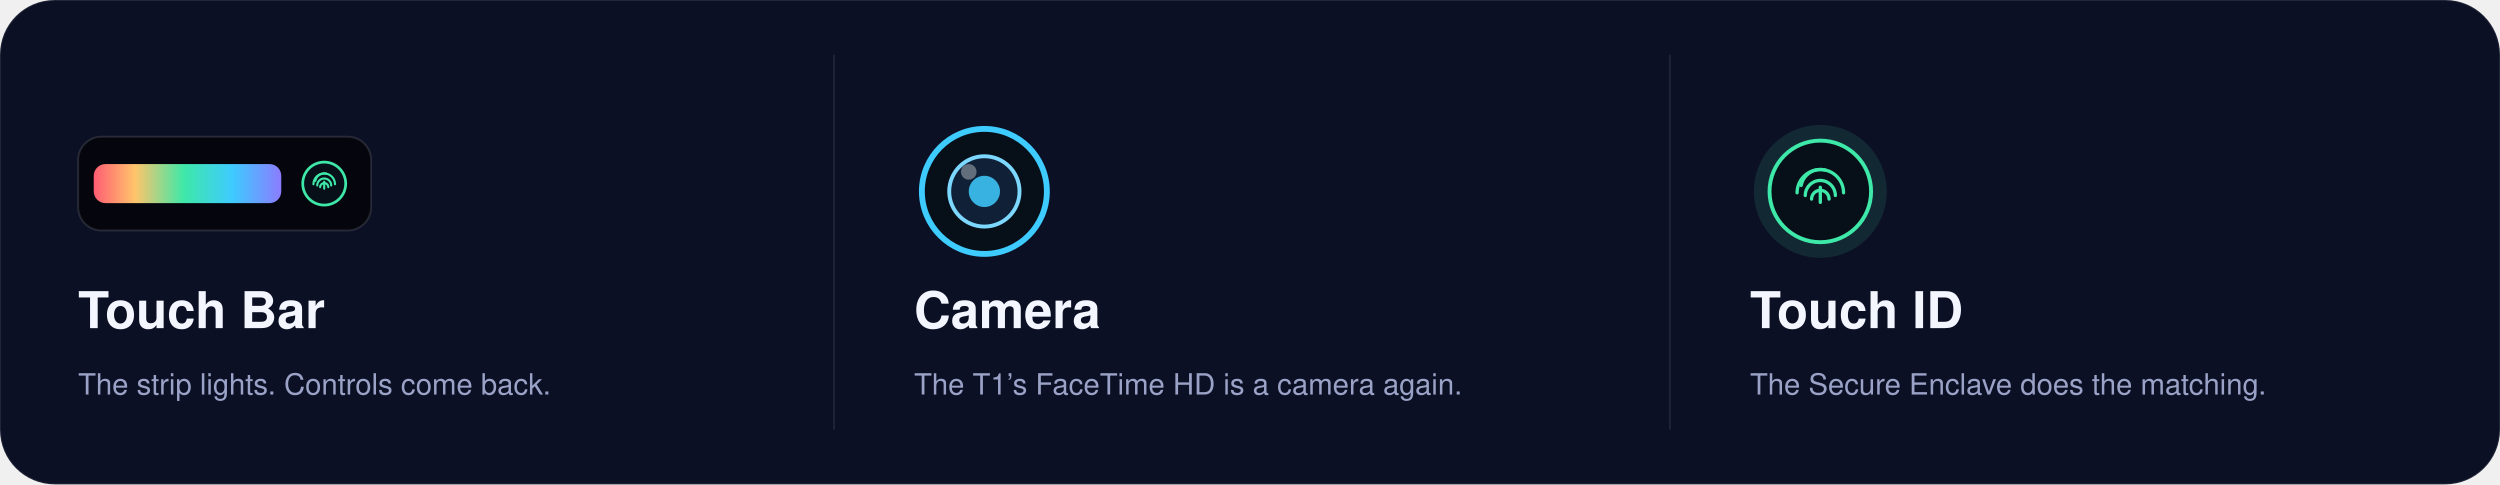
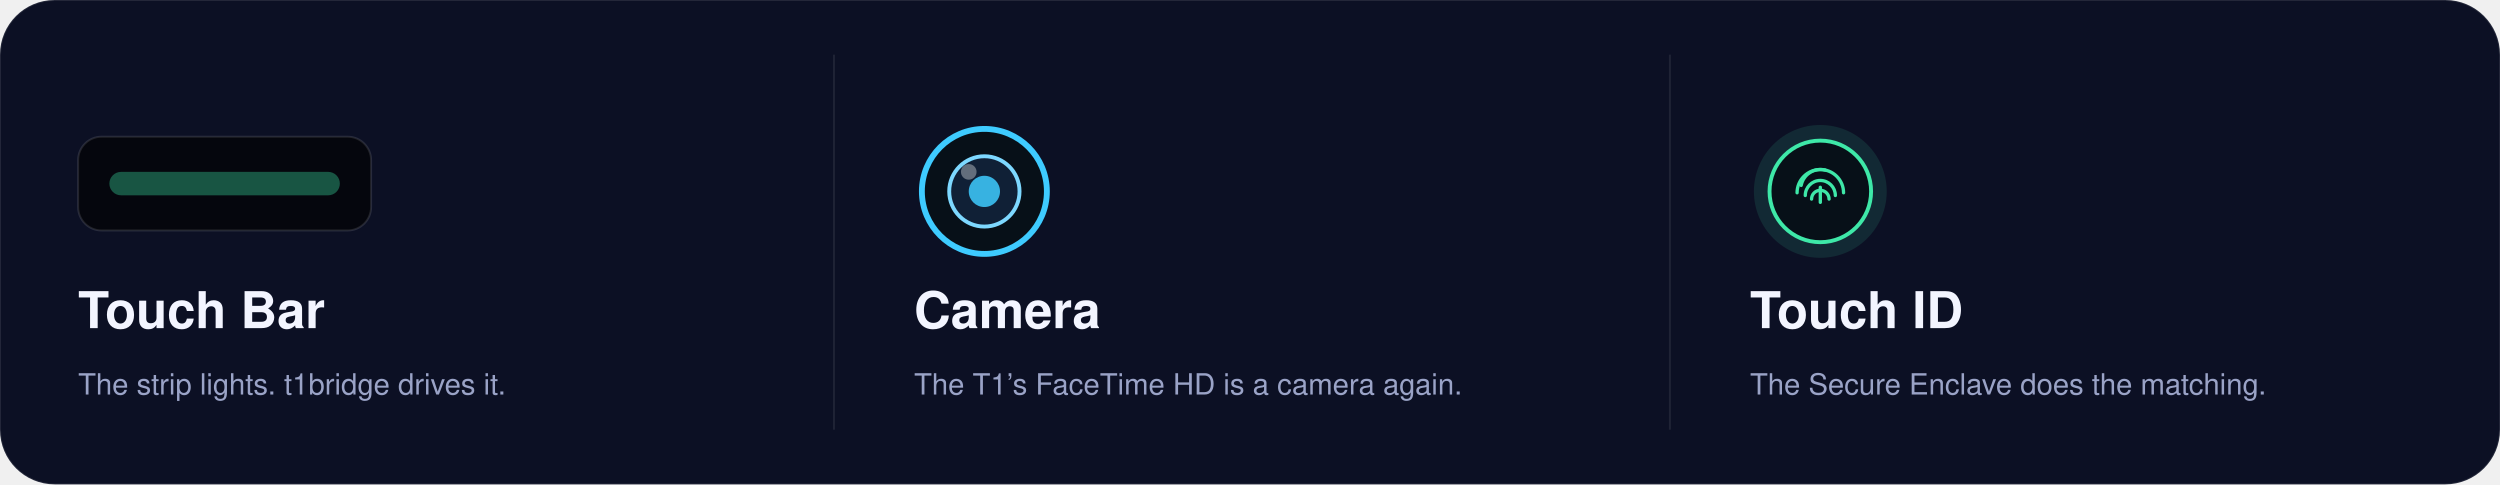
<svg xmlns="http://www.w3.org/2000/svg" width="1280" height="248" viewBox="0 0 1280 248" role="img" aria-label="What comes back: the Touch Bar, the camera, and Touch ID">
  <defs>
    <linearGradient id="bg" x1="0" y1="0" x2="1" y2="1">
      <stop offset="0" stop-color="#07091a" />
      <stop offset="0.55" stop-color="#101338" />
      <stop offset="1" stop-color="#1a1248" />
    </linearGradient>
    <linearGradient id="spectrum" x1="0" y1="0" x2="1" y2="0">
      <stop offset="0" stop-color="#ff5d73" />
      <stop offset="0.22" stop-color="#ffc46b" />
      <stop offset="0.48" stop-color="#3ee8a8" />
      <stop offset="0.74" stop-color="#3ecbff" />
      <stop offset="1" stop-color="#8b7cff" />
    </linearGradient>
    <linearGradient id="title" x1="0" y1="0" x2="1" y2="0">
      <stop offset="0" stop-color="#ffffff" />
      <stop offset="1" stop-color="#c5cdff" />
    </linearGradient>
    <linearGradient id="glass" x1="0" y1="0" x2="0" y2="1">
      <stop offset="0" stop-color="#ffffff" stop-opacity="0.10" />
      <stop offset="1" stop-color="#ffffff" stop-opacity="0.03" />
    </linearGradient>
    <radialGradient id="orbV" cx="0.5" cy="0.5" r="0.5">
      <stop offset="0" stop-color="#8b7cff" stop-opacity="0.55" />
      <stop offset="1" stop-color="#8b7cff" stop-opacity="0" />
    </radialGradient>
    <radialGradient id="orbC" cx="0.5" cy="0.5" r="0.5">
      <stop offset="0" stop-color="#3ecbff" stop-opacity="0.40" />
      <stop offset="1" stop-color="#3ecbff" stop-opacity="0" />
    </radialGradient>
    <radialGradient id="orbM" cx="0.5" cy="0.5" r="0.5">
      <stop offset="0" stop-color="#3ee8a8" stop-opacity="0.45" />
      <stop offset="1" stop-color="#3ee8a8" stop-opacity="0" />
    </radialGradient>
    <filter id="glow" x="-20%" y="-200%" width="140%" height="500%">
      <feGaussianBlur stdDeviation="14" />
    </filter>
    <filter id="soft" x="-50%" y="-50%" width="200%" height="200%">
      <feGaussianBlur stdDeviation="40" />
    </filter>
    <filter id="tinyglow" x="-40%" y="-40%" width="180%" height="180%">
      <feGaussianBlur stdDeviation="6" />
    </filter>
  </defs>
  <rect width="1280" height="248" rx="28" fill="#0c1024" stroke="#ffffff" stroke-opacity="0.10" />
  <g transform="translate(8 0)">
    <g transform="translate(32 70)">
      <rect width="150" height="48" rx="12" fill="#05060d" stroke="#ffffff" stroke-opacity="0.12" />
-       <rect x="8" y="14" width="96" height="20" rx="6" fill="url(#spectrum)" />
-       <circle cx="126" cy="24" r="11" fill="#071018" stroke="#3ee8a8" stroke-width="1.4" />
-       <g transform="translate(126 24)" fill="none" stroke="#3ee8a8" stroke-width="1.1" stroke-linecap="round">
-         <path d="M 0 -0.97 v 3.58" />
-         <path d="M -3.58 0.97 A 3.58 3.58 0 0 1 3.58 0.97" />
-         <path d="M -5.52 0.33 A 5.52 5.52 0 0 1 5.52 0.33" />
-         <path d="M -2.08 1.82 A 2.08 2.08 0 0 1 2.08 1.82" />
-         <path d="M -4.55 -1.43 A 4.68 4.68 0 0 1 1.17 -5.07" />
-       </g>
+       <rect x="16" y="18" width="118" height="12" rx="6" fill="#3ee8a8" fill-opacity="0.35" />
    </g>
    <text x="32" y="168" font-family="ui-sans-serif, system-ui, -apple-system, 'Segoe UI', Helvetica, Arial, sans-serif" font-size="26" font-weight="800" fill="#f3f5ff">Touch Bar</text>
-     <text x="32" y="202" font-family="ui-sans-serif, system-ui, -apple-system, 'Segoe UI', Helvetica, Arial, sans-serif" font-size="15" fill="#9aa3c7">The strip lights. Controls come back.</text>
+     <text x="32" y="202" font-family="ui-sans-serif, system-ui, -apple-system, 'Segoe UI', Helvetica, Arial, sans-serif" font-size="15" fill="#9aa3c7">The strip lights. t1bridge drives it.</text>
  </g>
  <line x1="427" y1="28" x2="427" y2="220" stroke="#ffffff" stroke-opacity="0.08" />
  <g transform="translate(436 0)">
    <g transform="translate(32 62)">
      <circle cx="36" cy="36" r="32" fill="#071018" stroke="#3ecbff" stroke-width="3" />
      <circle cx="36" cy="36" r="18" fill="#102036" stroke="#7dd8ff" stroke-width="2" />
      <circle cx="36" cy="36" r="8" fill="#3ecbff" opacity="0.85" />
      <circle cx="28" cy="26" r="4" fill="#ffffff" opacity="0.35" />
    </g>
    <text x="32" y="168" font-family="ui-sans-serif, system-ui, -apple-system, 'Segoe UI', Helvetica, Arial, sans-serif" font-size="26" font-weight="800" fill="#f3f5ff">Camera</text>
    <text x="32" y="202" font-family="ui-sans-serif, system-ui, -apple-system, 'Segoe UI', Helvetica, Arial, sans-serif" font-size="15" fill="#9aa3c7">The T1’s FaceTime HD is a camera again.</text>
  </g>
  <line x1="855" y1="28" x2="855" y2="220" stroke="#ffffff" stroke-opacity="0.08" />
  <g transform="translate(864 0)">
    <g transform="translate(68 98)">
      <circle r="34" fill="#3ee8a8" opacity="0.12" />
      <circle r="26" fill="#071018" stroke="#3ee8a8" stroke-width="2" />
      <g transform="translate(0 0)" fill="none" stroke="#3ee8a8" stroke-width="1.7" stroke-linecap="round">
        <path d="M 0 -2.10 v 7.70" />
        <path d="M -7.70 2.10 A 7.70 7.70 0 0 1 7.70 2.10" />
        <path d="M -11.90 0.70 A 11.90 11.90 0 0 1 11.90 0.70" />
        <path d="M -4.48 3.92 A 4.48 4.48 0 0 1 4.48 3.92" />
        <path d="M -9.80 -3.08 A 10.08 10.08 0 0 1 2.52 -10.92" />
      </g>
    </g>
    <text x="32" y="168" font-family="ui-sans-serif, system-ui, -apple-system, 'Segoe UI', Helvetica, Arial, sans-serif" font-size="26" font-weight="800" fill="#f3f5ff">Touch ID</text>
    <text x="32" y="202" font-family="ui-sans-serif, system-ui, -apple-system, 'Segoe UI', Helvetica, Arial, sans-serif" font-size="15" fill="#9aa3c7">The Secure Enclave does the matching.</text>
  </g>
</svg>
